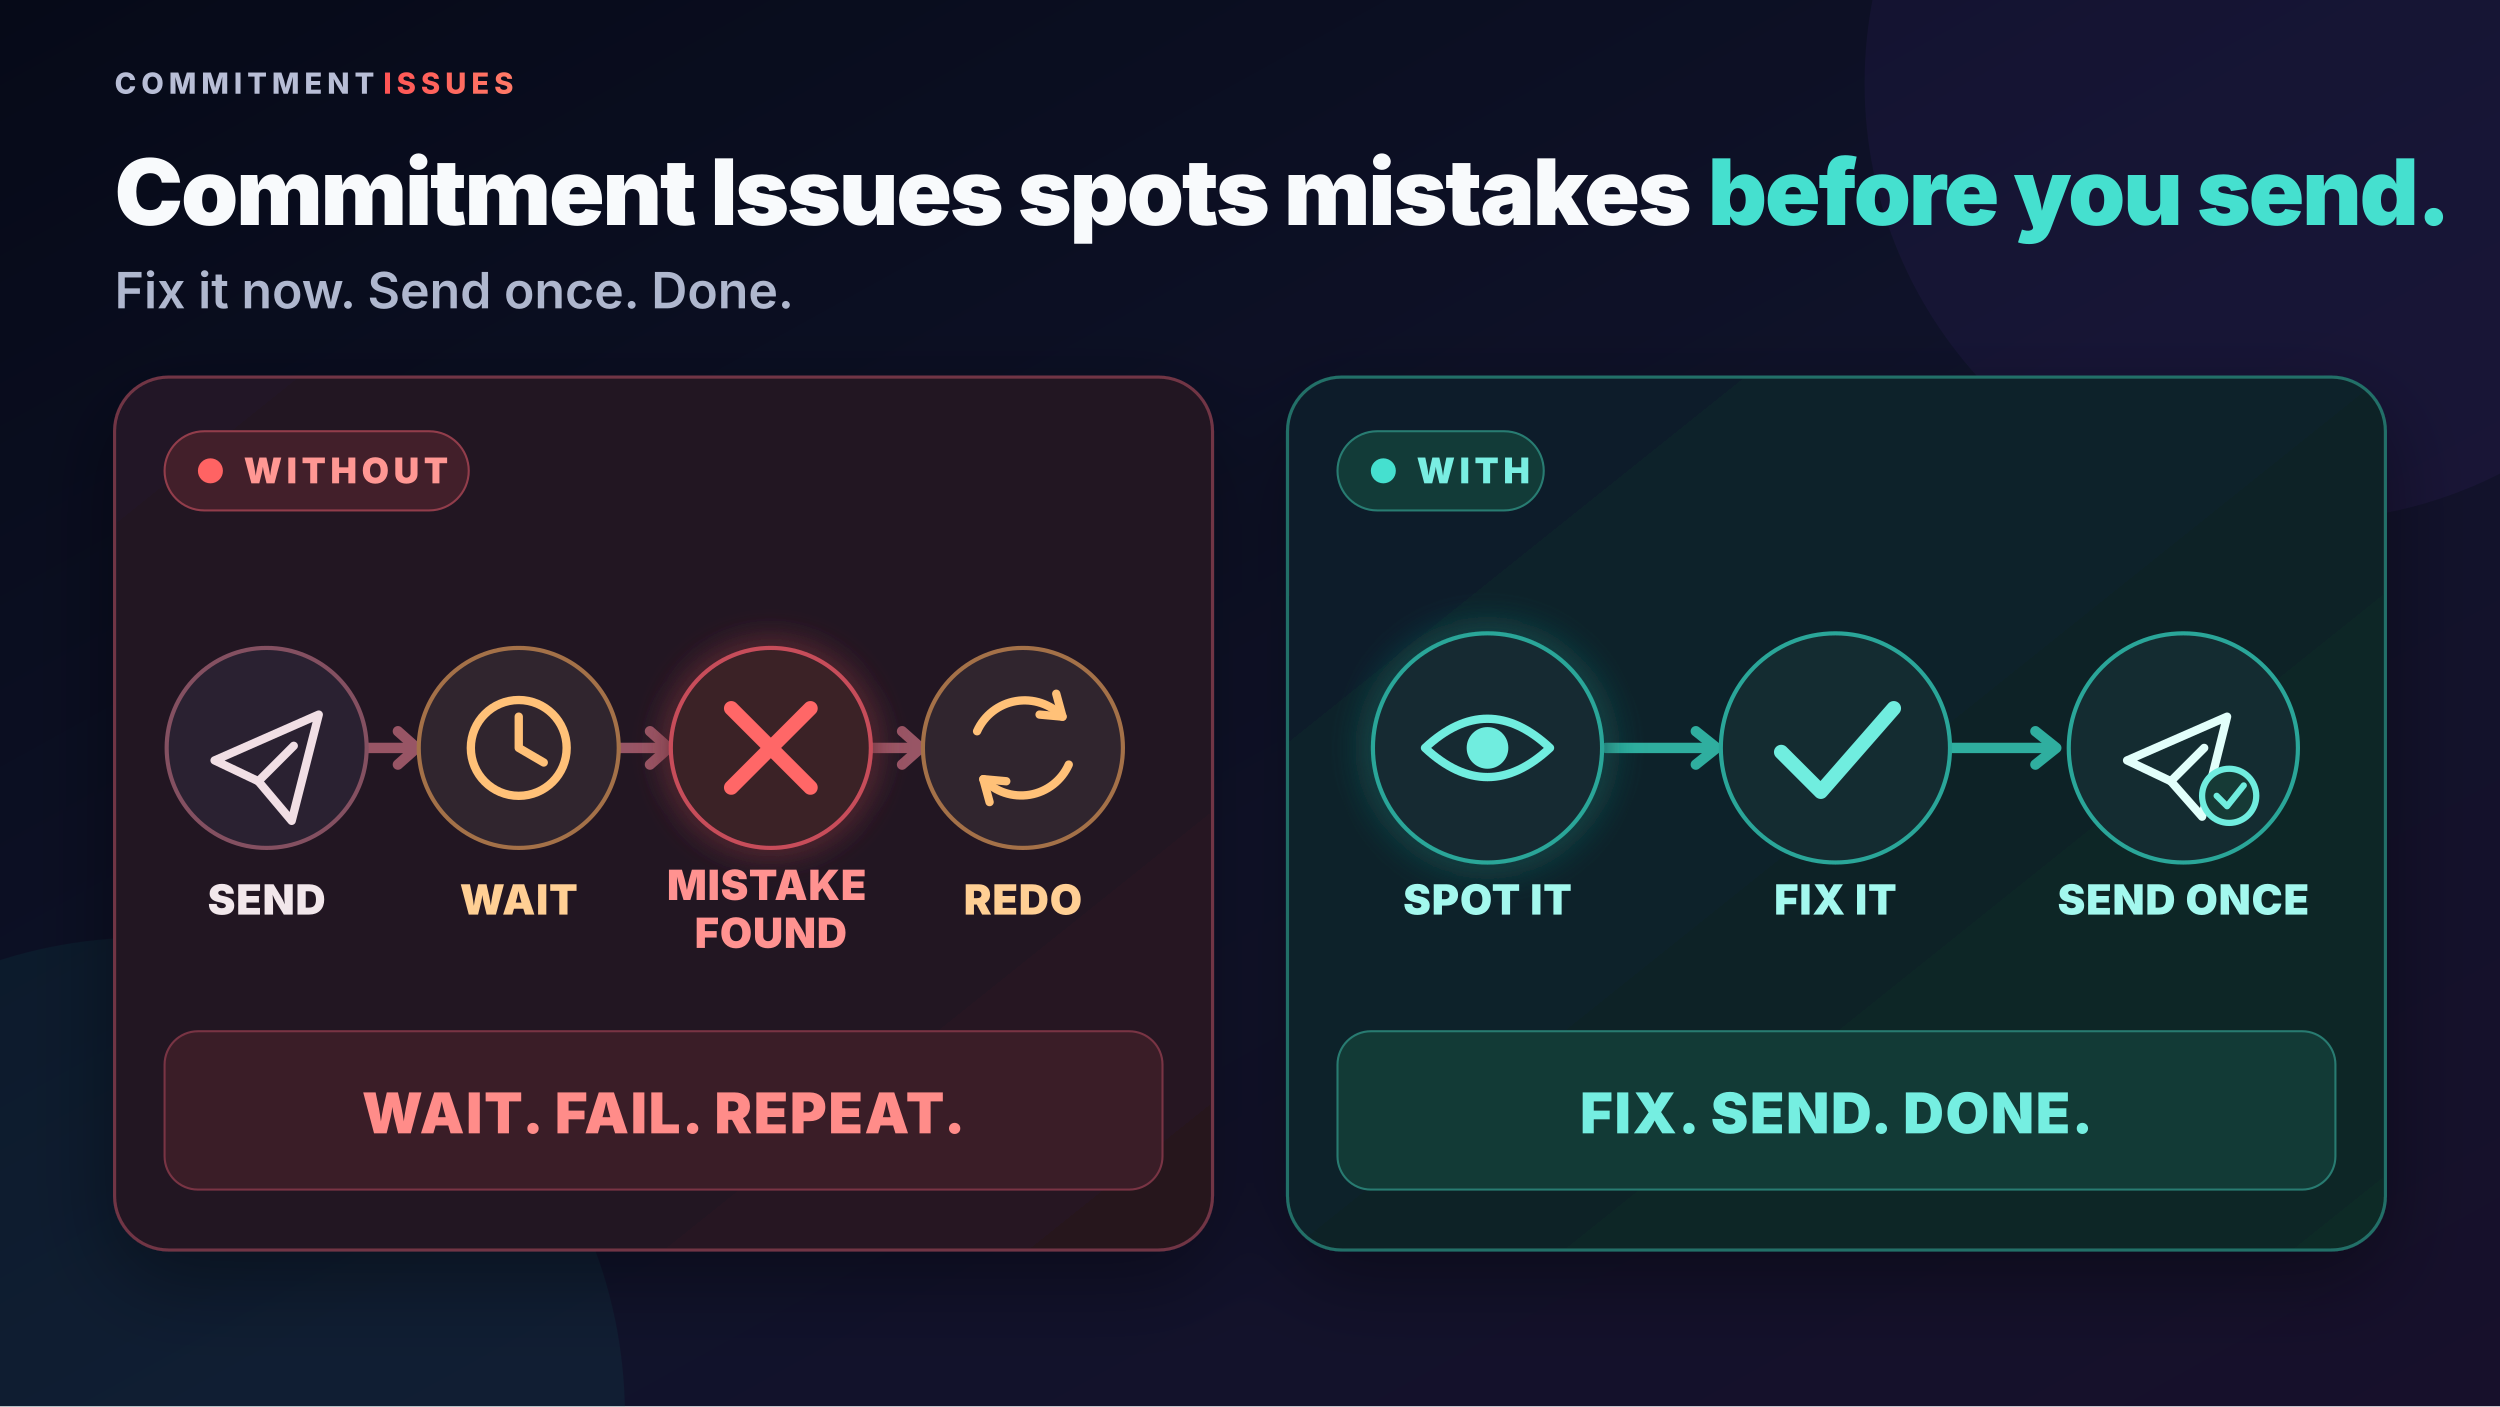
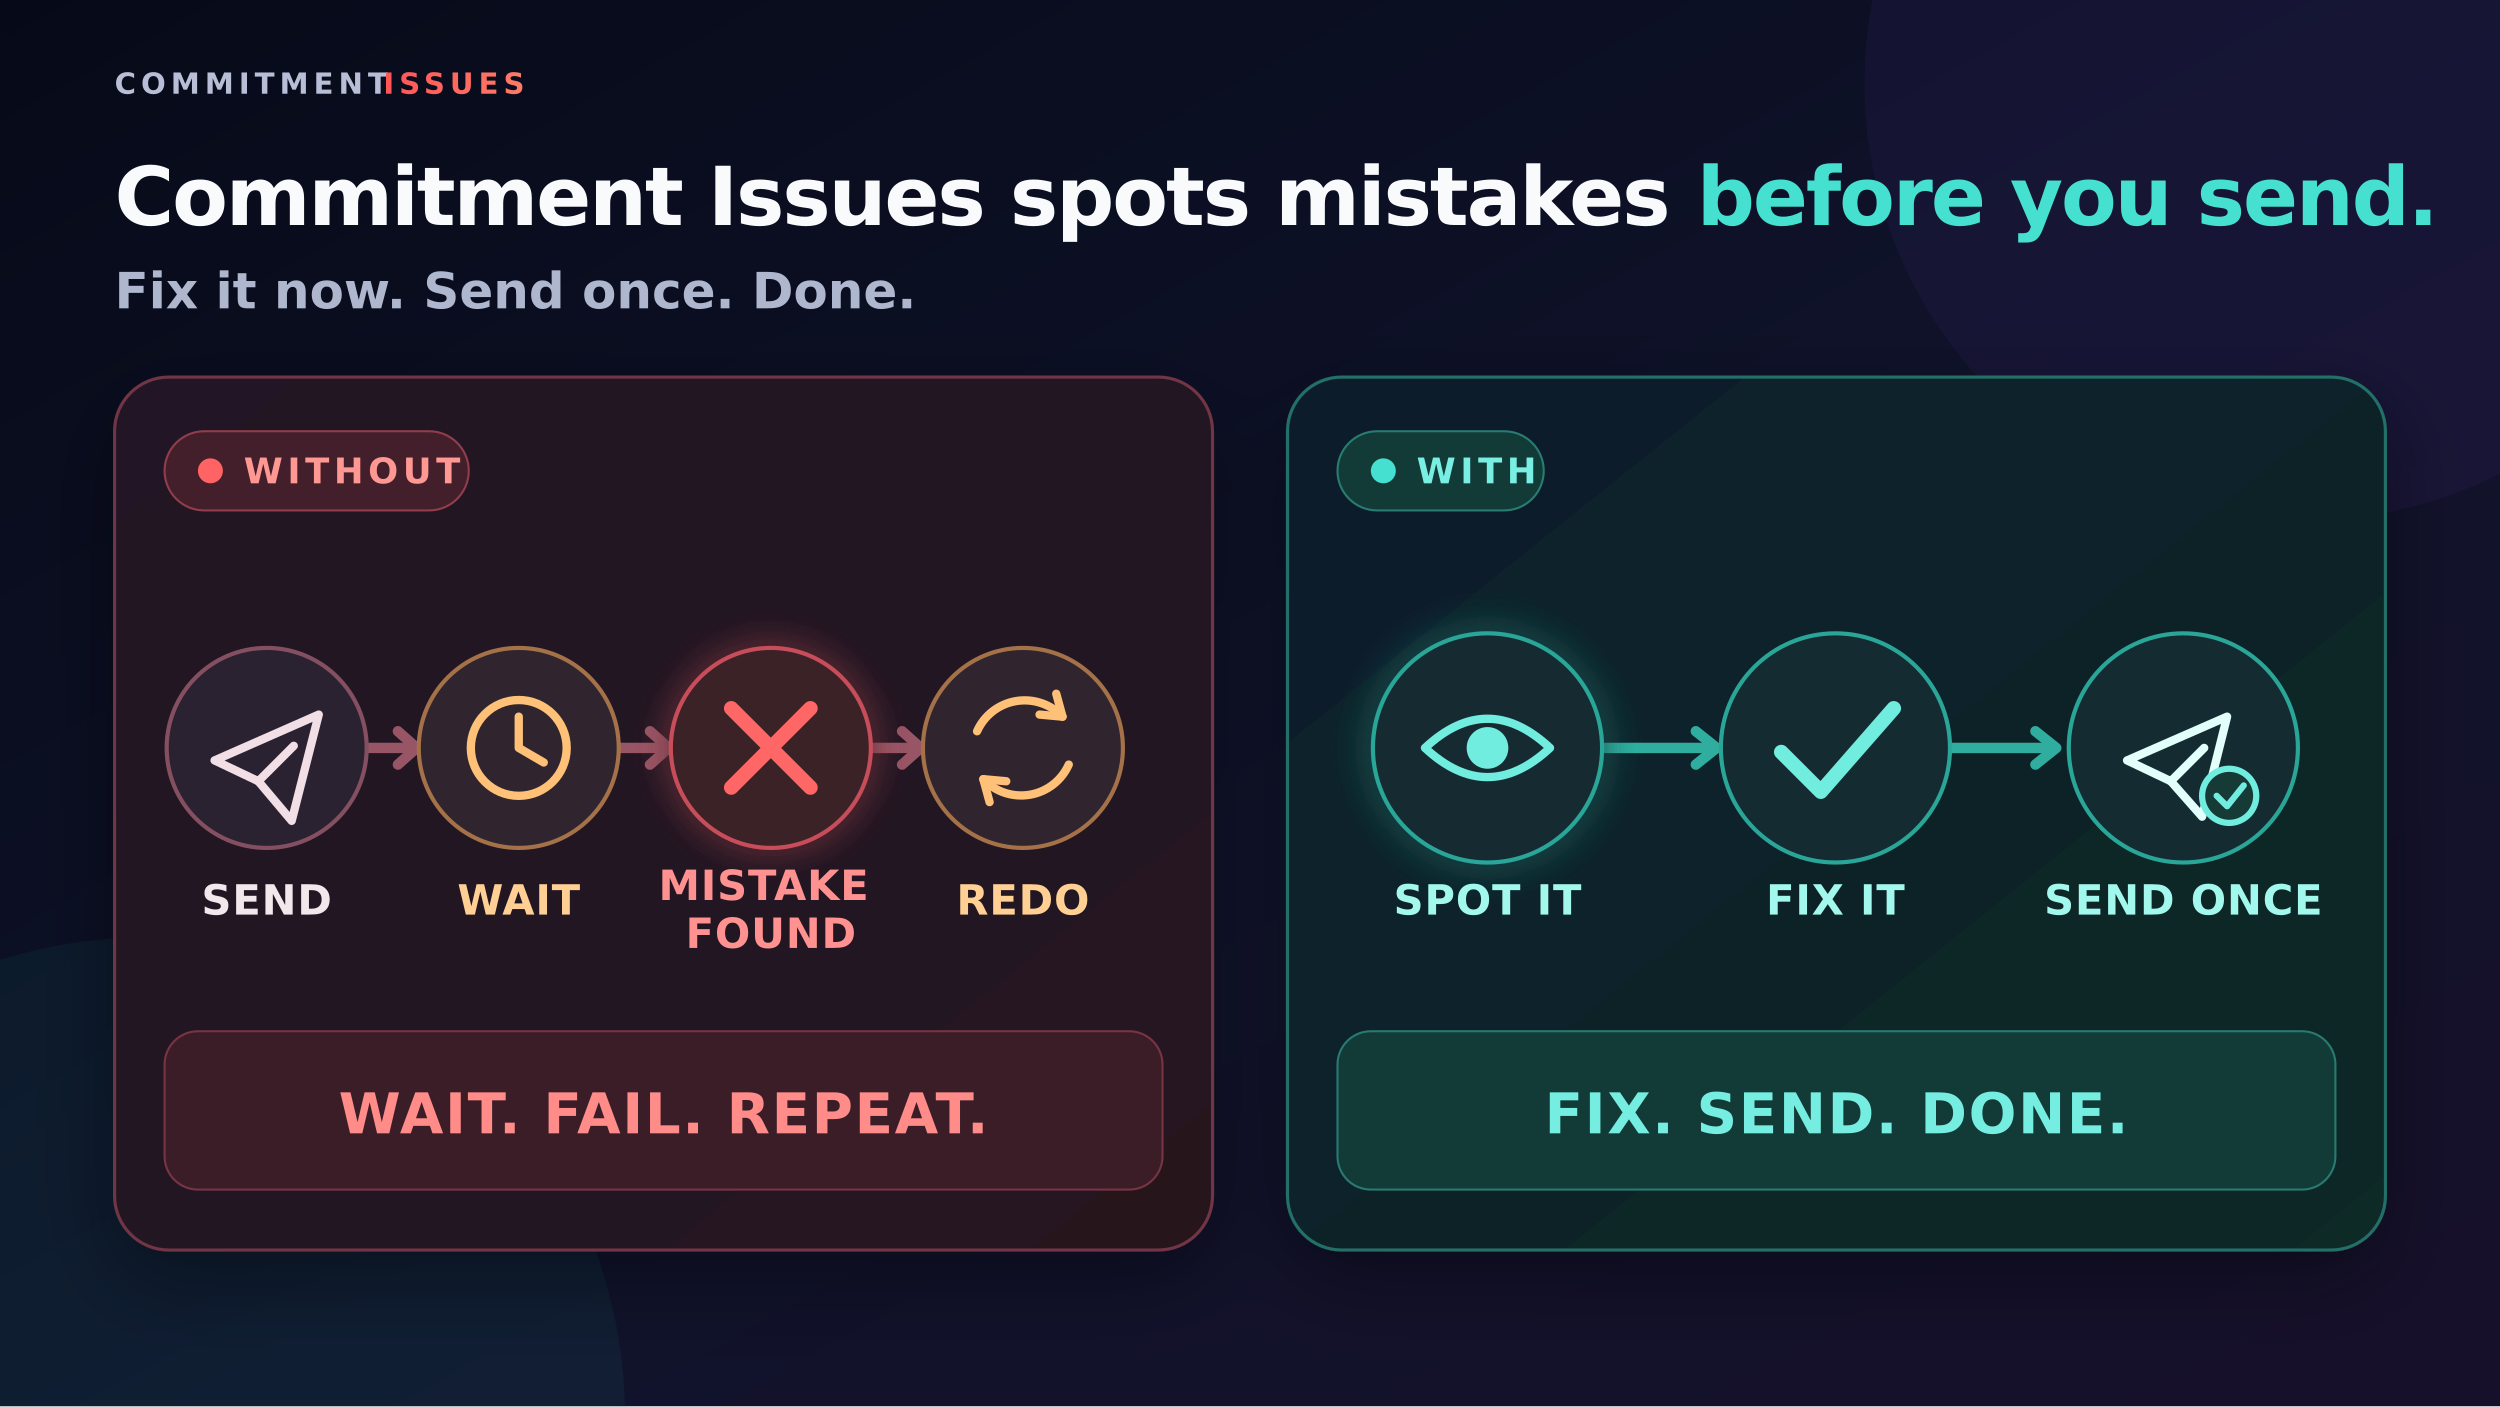
<svg xmlns="http://www.w3.org/2000/svg" width="1200" height="675" viewBox="0 0 1200 675" role="img" aria-labelledby="title desc">
  <defs>
    <linearGradient id="background" x1="0" y1="0" x2="1" y2="1">
      <stop offset="0" stop-color="#060a18" />
      <stop offset="0.55" stop-color="#10132b" />
      <stop offset="1" stop-color="#17102b" />
    </linearGradient>
    <linearGradient id="before-card" x1="0" y1="0" x2="1" y2="1">
      <stop offset="0" stop-color="#201725" />
      <stop offset="1" stop-color="#26151f" />
    </linearGradient>
    <linearGradient id="after-card" x1="0" y1="0" x2="1" y2="1">
      <stop offset="0" stop-color="#111d2a" />
      <stop offset="1" stop-color="#0d2927" />
    </linearGradient>
    <linearGradient id="brand" x1="0" y1="0" x2="1" y2="0">
      <stop offset="0" stop-color="#ff5555" />
      <stop offset="1" stop-color="#ff7a67" />
    </linearGradient>
    <filter id="shadow" x="-20%" y="-20%" width="140%" height="140%">
      <feDropShadow dx="0" dy="14" stdDeviation="20" flood-color="#000" flood-opacity="0.38" />
    </filter>
    <filter id="red-glow" x="-100%" y="-100%" width="300%" height="300%">
      <feGaussianBlur stdDeviation="8" result="blur" />
      <feMerge>
        <feMergeNode in="blur" />
        <feMergeNode in="SourceGraphic" />
      </feMerge>
    </filter>
    <filter id="green-glow" x="-100%" y="-100%" width="300%" height="300%">
      <feGaussianBlur stdDeviation="9" result="blur" />
      <feMerge>
        <feMergeNode in="blur" />
        <feMergeNode in="SourceGraphic" />
      </feMerge>
    </filter>
    <style>
-       .sans { font-family: Inter, ui-sans-serif, -apple-system, BlinkMacSystemFont, "Segoe UI", sans-serif; }
+       .sans { font-family: "DejaVu Sans", sans-serif; }
      .brand { font-size: 14px; font-weight: 800; letter-spacing: 2.4px; }
-       .headline { font-size: 44px; font-weight: 850; letter-spacing: -1px; }
+       .headline { font-size: 39px; font-weight: 850; letter-spacing: -1px; }
      .subhead { font-size: 24px; font-weight: 600; }
      .badge { font-size: 17px; font-weight: 850; letter-spacing: 2.2px; }
      .step { font-size: 20px; font-weight: 850; letter-spacing: 0.4px; }
      .result { font-size: 27px; font-weight: 900; letter-spacing: 0.8px; }
      .icon { fill: none; stroke-linecap: round; stroke-linejoin: round; }
    </style>
  </defs>
  <rect width="1200" height="675" fill="url(#background)" />
  <circle cx="1105" cy="40" r="210" fill="#44257c" opacity="0.14" />
  <circle cx="70" cy="680" r="230" fill="#0d9488" opacity="0.08" />
  <g class="sans">
    <text x="55" y="45" class="brand" fill="#b8bed6">COMMITMENT</text>
    <text x="184" y="45" class="brand" fill="url(#brand)">ISSUES</text>
    <text x="55" y="108" class="headline" fill="#f8fafc">
      Commitment Issues spots mistakes <tspan fill="#45e0cf">before you send.</tspan>
    </text>
    <text x="55" y="148" class="subhead" fill="#afb7ce">Fix it now. Send once. Done.</text>
  </g>
  <g filter="url(#shadow)">
    <rect x="55" y="181" width="527" height="419" rx="26" fill="url(#before-card)" stroke="#713544" stroke-width="1.5" />
    <rect x="618" y="181" width="527" height="419" rx="26" fill="url(#after-card)" stroke="#247068" stroke-width="1.5" />
  </g>
  <g class="sans">
    <rect x="79" y="207" width="146" height="38" rx="19" fill="#421f2a" stroke="#923d4b" />
    <circle cx="101" cy="226" r="6" fill="#ff6363" />
    <text x="117" y="232" class="badge" fill="#ff9793">WITHOUT</text>
  </g>
  <g class="sans">
    <path d="M176 359 H198" class="icon" stroke="#985565" stroke-width="5" />
    <path d="M191 351 L200 359 191 367" class="icon" stroke="#985565" stroke-width="5" />
    <path d="M297 359 H319" class="icon" stroke="#985565" stroke-width="5" />
    <path d="M312 351 L321 359 312 367" class="icon" stroke="#985565" stroke-width="5" />
    <path d="M418 359 H440" class="icon" stroke="#985565" stroke-width="5" />
    <path d="M433 351 L442 359 433 367" class="icon" stroke="#985565" stroke-width="5" />
    <circle cx="128" cy="359" r="48" fill="#2a2131" stroke="#845061" stroke-width="2" />
    <path d="M103 365 L153 343 140 394 124 375 103 365Z" class="icon" stroke="#f1dfe5" stroke-width="4" />
    <path d="M124 375 L141 358" class="icon" stroke="#f1dfe5" stroke-width="4" />
    <text x="128" y="439" class="step" fill="#f2e7eb" text-anchor="middle">SEND</text>
    <circle cx="249" cy="359" r="48" fill="#30252e" stroke="#a47148" stroke-width="2" />
    <circle cx="249" cy="359" r="23" class="icon" stroke="#ffc178" stroke-width="4" />
    <path d="M249 344 V359 L261 366" class="icon" stroke="#ffc178" stroke-width="4" />
    <text x="249" y="439" class="step" fill="#ffcf94" text-anchor="middle">WAIT</text>
    <circle cx="370" cy="359" r="48" fill="#3a2028" stroke="#c74d5a" stroke-width="2" filter="url(#red-glow)" />
    <path d="M351 340 L389 378 M389 340 L351 378" class="icon" stroke="#ff6767" stroke-width="7" />
    <text x="370" y="432" class="step" fill="#ff9290" text-anchor="middle">
      <tspan x="370">MISTAKE</tspan>
      <tspan x="370" dy="23">FOUND</tspan>
    </text>
    <circle cx="491" cy="359" r="48" fill="#30252e" stroke="#a47148" stroke-width="2" />
    <path d="M469 351 A25 25 0 0 1 510 344" class="icon" stroke="#ffc178" stroke-width="4" />
    <path d="M510 344 L499 343 M510 344 L507 333" class="icon" stroke="#ffc178" stroke-width="4" />
    <path d="M513 367 A25 25 0 0 1 472 374" class="icon" stroke="#ffc178" stroke-width="4" />
    <path d="M472 374 L483 375 M472 374 L475 385" class="icon" stroke="#ffc178" stroke-width="4" />
    <text x="491" y="439" class="step" fill="#ffcf94" text-anchor="middle">REDO</text>
    <rect x="79" y="495" width="479" height="76" rx="16" fill="#3a1d27" stroke="#793444" />
    <text x="318.5" y="544" class="result" fill="#ff8c89" text-anchor="middle">WAIT. FAIL. REPEAT.</text>
  </g>
  <g class="sans">
    <rect x="642" y="207" width="99" height="38" rx="19" fill="#123b38" stroke="#287c72" />
    <circle cx="664" cy="226" r="6" fill="#45e0cf" />
    <text x="680" y="232" class="badge" fill="#79eee2">WITH</text>
    <path d="M771 359 H822" class="icon" stroke="#2fae9f" stroke-width="5" />
    <path d="M814 351 L824 359 814 367" class="icon" stroke="#2fae9f" stroke-width="5" />
    <path d="M934 359 H985" class="icon" stroke="#2fae9f" stroke-width="5" />
    <path d="M977 351 L987 359 977 367" class="icon" stroke="#2fae9f" stroke-width="5" />
    <circle cx="714" cy="359" r="55" fill="#142c31" stroke="#2aa699" stroke-width="2" filter="url(#green-glow)" />
    <path d="M684 359 Q714 331 744 359 Q714 387 684 359Z" class="icon" stroke="#70eddf" stroke-width="4" />
    <circle cx="714" cy="359" r="10" fill="#70eddf" />
    <text x="714" y="439" class="step" fill="#a3f8ee" text-anchor="middle">SPOT IT</text>
    <circle cx="881" cy="359" r="55" fill="#142c31" stroke="#2aa699" stroke-width="2" />
    <path d="M855 361 L874 380 909 340" class="icon" stroke="#70eddf" stroke-width="7" />
    <text x="881" y="439" class="step" fill="#a3f8ee" text-anchor="middle">FIX IT</text>
    <circle cx="1048" cy="359" r="55" fill="#142c31" stroke="#2aa699" stroke-width="2" />
    <path d="M1021 365 L1069 344 1057 392 1042 375 1021 365Z" class="icon" stroke="#e2fffb" stroke-width="4" />
    <path d="M1042 375 L1058 359" class="icon" stroke="#e2fffb" stroke-width="4" />
    <circle cx="1070" cy="382" r="13" fill="#163a36" stroke="#70eddf" stroke-width="3" />
    <path d="M1064 382 L1069 387 1077 377" class="icon" stroke="#70eddf" stroke-width="3" />
    <text x="1048" y="439" class="step" fill="#a3f8ee" text-anchor="middle">SEND ONCE</text>
    <rect x="642" y="495" width="479" height="76" rx="16" fill="#123a36" stroke="#287b71" />
    <text x="881.5" y="544" class="result" fill="#75eee1" text-anchor="middle">FIX. SEND. DONE.</text>
  </g>
</svg>
